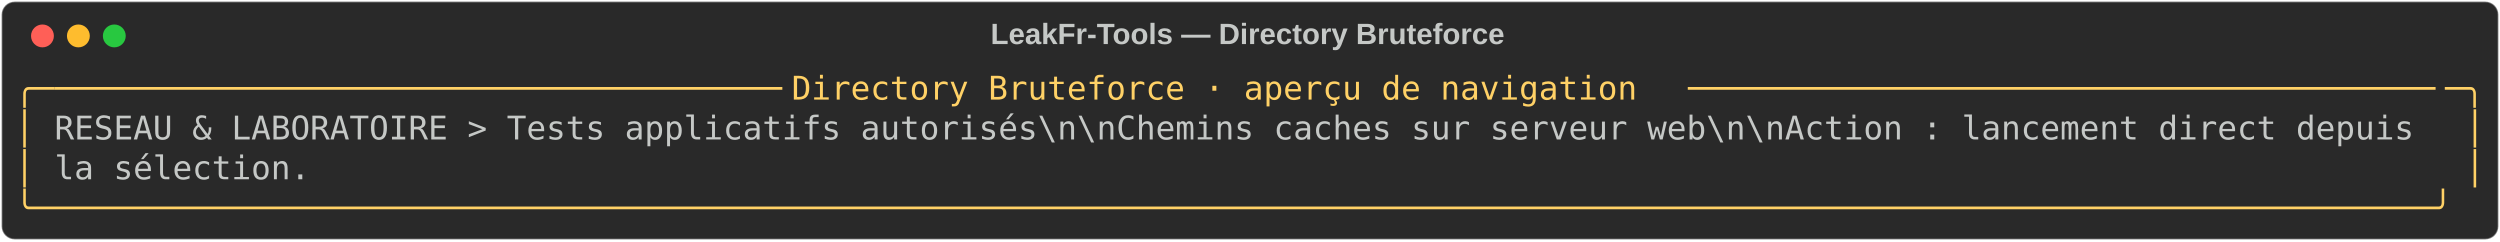
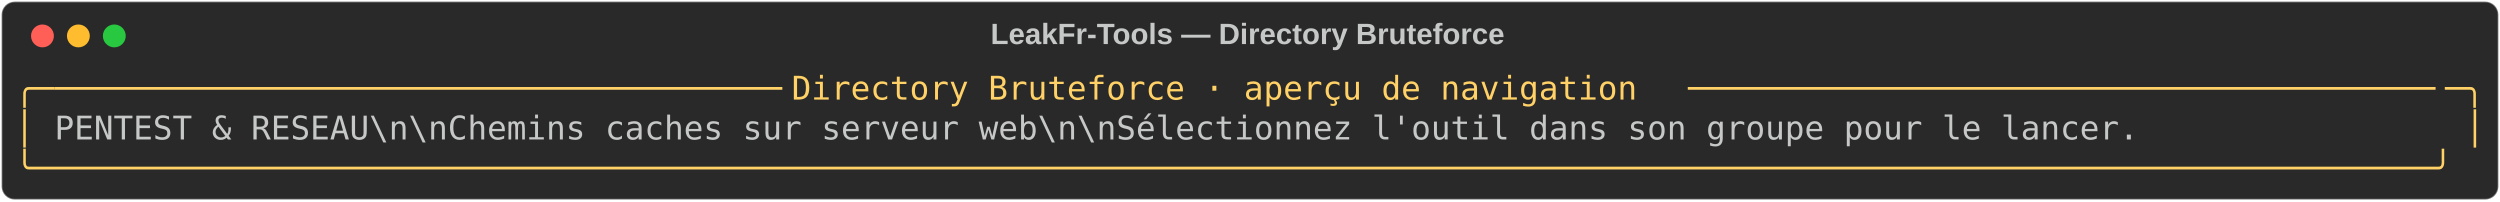
- <svg xmlns="http://www.w3.org/2000/svg" class="rich-terminal" viewBox="0 0 1531 147.6">
+ <svg xmlns="http://www.w3.org/2000/svg" class="rich-terminal" viewBox="0 0 1531 123.2">
  <style>

    @font-face {
        font-family: "Fira Code";
        src: local("FiraCode-Regular"),
                url("https://cdnjs.cloudflare.com/ajax/libs/firacode/6.2.0/woff2/FiraCode-Regular.woff2") format("woff2"),
                url("https://cdnjs.cloudflare.com/ajax/libs/firacode/6.2.0/woff/FiraCode-Regular.woff") format("woff");
        font-style: normal;
        font-weight: 400;
    }
    @font-face {
        font-family: "Fira Code";
        src: local("FiraCode-Bold"),
                url("https://cdnjs.cloudflare.com/ajax/libs/firacode/6.2.0/woff2/FiraCode-Bold.woff2") format("woff2"),
                url("https://cdnjs.cloudflare.com/ajax/libs/firacode/6.2.0/woff/FiraCode-Bold.woff") format("woff");
        font-style: bold;
        font-weight: 700;
    }

    .terminal-2642386592-matrix {
        font-family: Fira Code, monospace;
        font-size: 20px;
        line-height: 24.4px;
        font-variant-east-asian: full-width;
    }

    .terminal-2642386592-title {
        font-size: 18px;
        font-weight: bold;
        font-family: arial;
    }

    .terminal-2642386592-r1 { fill: #ffd166 }
.terminal-2642386592-r2 { fill: #c5c8c6 }
    </style>
  <defs>
    <clipPath id="terminal-2642386592-clip-terminal">
-       <rect x="0" y="0" width="1511.8" height="96.6" />
+       <rect x="0" y="0" width="1511.8" height="72.2" />
    </clipPath>
    <clipPath id="terminal-2642386592-line-0">
      <rect x="0" y="1.5" width="1512.8" height="24.65" />
    </clipPath>
    <clipPath id="terminal-2642386592-line-1">
      <rect x="0" y="25.9" width="1512.8" height="24.65" />
    </clipPath>
-     <clipPath id="terminal-2642386592-line-2">
-       <rect x="0" y="50.3" width="1512.8" height="24.65" />
-     </clipPath>
  </defs>
-   <rect fill="#292929" stroke="rgba(255,255,255,0.35)" stroke-width="1" x="1" y="1" width="1529" height="145.6" rx="8" />
+   <rect fill="#292929" stroke="rgba(255,255,255,0.35)" stroke-width="1" x="1" y="1" width="1529" height="121.2" rx="8" />
  <text class="terminal-2642386592-title" fill="#c5c8c6" text-anchor="middle" x="764" y="27">LeakFr-Tools — Directory Bruteforce</text>
  <g transform="translate(26,22)">
    <circle cx="0" cy="0" r="7" fill="#ff5f57" />
    <circle cx="22" cy="0" r="7" fill="#febc2e" />
    <circle cx="44" cy="0" r="7" fill="#28c840" />
  </g>
  <g transform="translate(9, 41)" clip-path="url(#terminal-2642386592-clip-terminal)">
    <g class="terminal-2642386592-matrix">
      <text class="terminal-2642386592-r1" x="0" y="20" textLength="24.4" clip-path="url(#terminal-2642386592-line-0)">╭─</text>
      <text class="terminal-2642386592-r1" x="24.4" y="20" textLength="451.4" clip-path="url(#terminal-2642386592-line-0)">─────────────────────────────────────</text>
      <text class="terminal-2642386592-r1" x="475.8" y="20" textLength="549" clip-path="url(#terminal-2642386592-line-0)"> Directory Bruteforce · aperçu de navigation </text>
      <text class="terminal-2642386592-r1" x="1024.8" y="20" textLength="463.6" clip-path="url(#terminal-2642386592-line-0)">──────────────────────────────────────</text>
      <text class="terminal-2642386592-r1" x="1488.4" y="20" textLength="24.4" clip-path="url(#terminal-2642386592-line-0)">─╮</text>
      <text class="terminal-2642386592-r2" x="1512.8" y="20" textLength="12.2" clip-path="url(#terminal-2642386592-line-0)">
</text>
      <text class="terminal-2642386592-r1" x="0" y="44.4" textLength="12.2" clip-path="url(#terminal-2642386592-line-1)">│</text>
-       <text class="terminal-2642386592-r2" x="24.4" y="44.4" textLength="1464" clip-path="url(#terminal-2642386592-line-1)">RESEAU &amp; LABORATOIRE &gt; Tests applicatifs autorisés\n\nChemins caches sur serveur web\n\nAction : lancement direct depuis</text>
+       <text class="terminal-2642386592-r2" x="24.4" y="44.4" textLength="1293.2" clip-path="url(#terminal-2642386592-line-1)">PENTEST &amp; RESEAU\n\nChemins caches sur serveur web\n\nSélectionnez l'outil dans son groupe pour le lancer.</text>
      <text class="terminal-2642386592-r1" x="1500.6" y="44.4" textLength="12.2" clip-path="url(#terminal-2642386592-line-1)">│</text>
      <text class="terminal-2642386592-r2" x="1512.8" y="44.4" textLength="12.2" clip-path="url(#terminal-2642386592-line-1)">
</text>
-       <text class="terminal-2642386592-r1" x="0" y="68.8" textLength="12.2" clip-path="url(#terminal-2642386592-line-2)">│</text>
-       <text class="terminal-2642386592-r2" x="24.4" y="68.8" textLength="158.6" clip-path="url(#terminal-2642386592-line-2)">la sélection.</text>
-       <text class="terminal-2642386592-r1" x="1500.6" y="68.8" textLength="12.2" clip-path="url(#terminal-2642386592-line-2)">│</text>
+       <text class="terminal-2642386592-r1" x="0" y="68.8" textLength="1512.8" clip-path="url(#terminal-2642386592-line-2)">╰──────────────────────────────────────────────────────────────────────────────────────────────────────────────────────────╯</text>
      <text class="terminal-2642386592-r2" x="1512.8" y="68.8" textLength="12.2" clip-path="url(#terminal-2642386592-line-2)">
- </text>
-       <text class="terminal-2642386592-r1" x="0" y="93.2" textLength="1512.8" clip-path="url(#terminal-2642386592-line-3)">╰──────────────────────────────────────────────────────────────────────────────────────────────────────────────────────────╯</text>
-       <text class="terminal-2642386592-r2" x="1512.8" y="93.2" textLength="12.2" clip-path="url(#terminal-2642386592-line-3)">
</text>
    </g>
  </g>
</svg>
